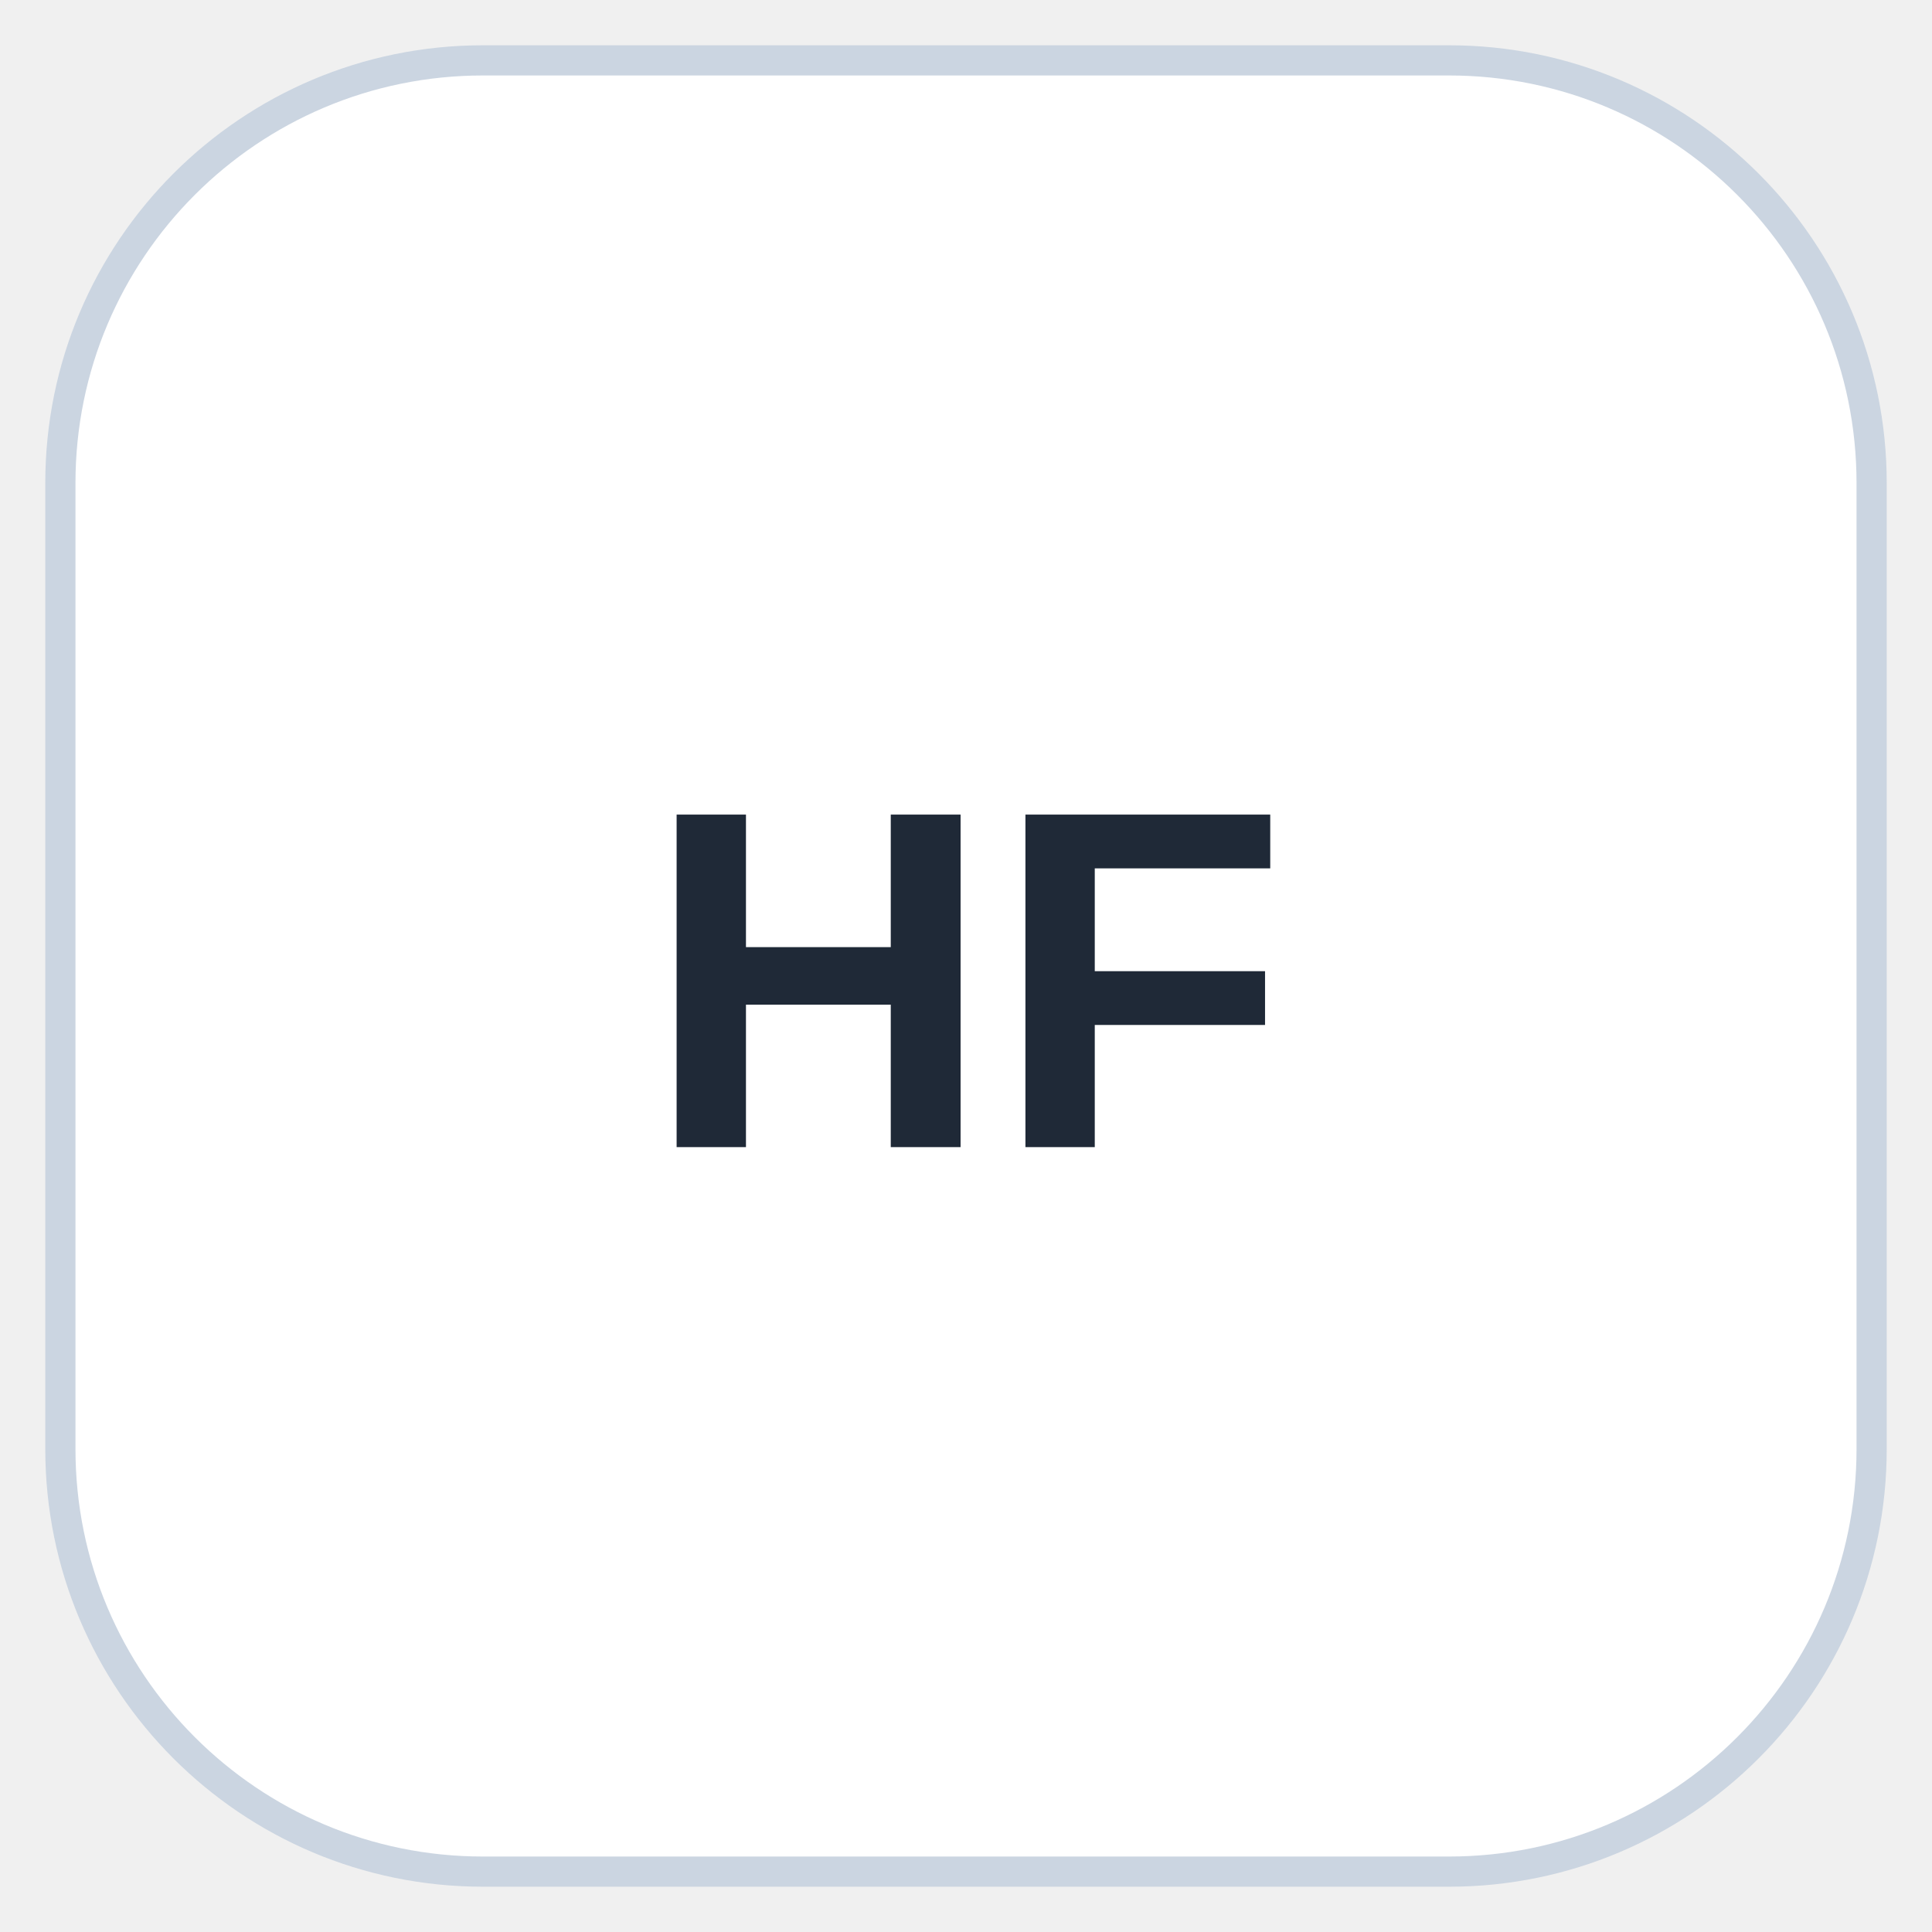
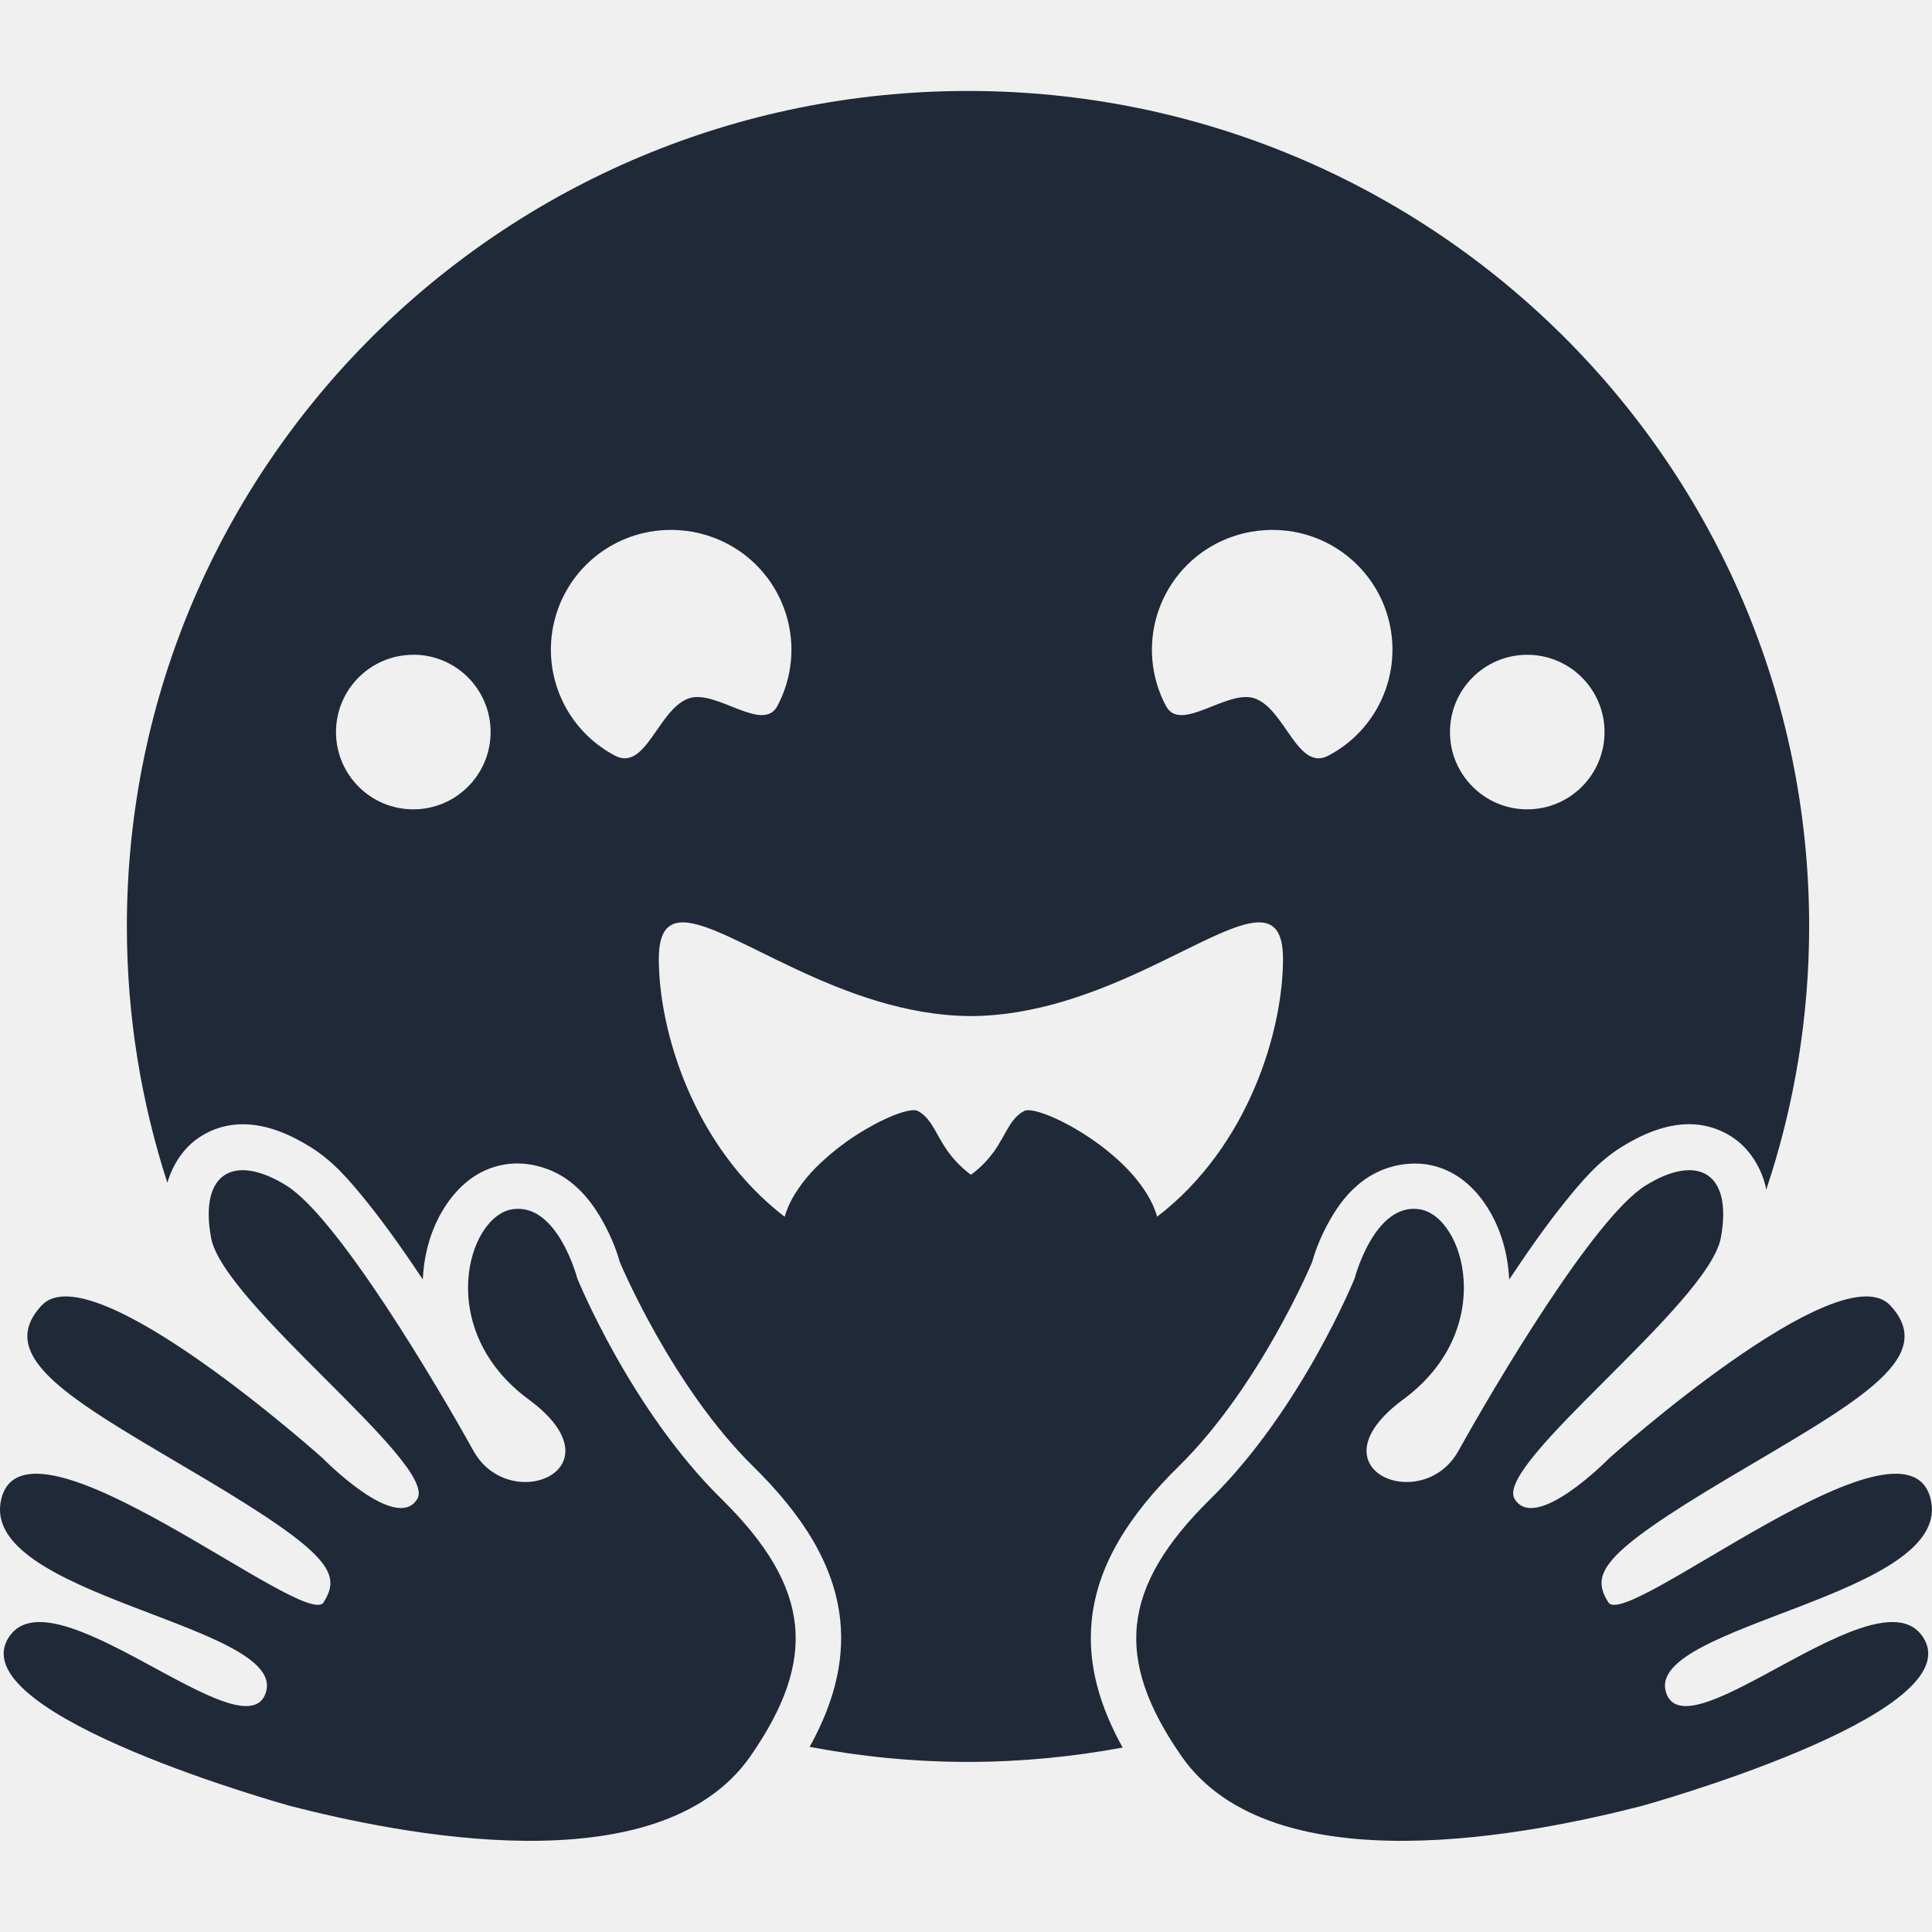
- <svg xmlns="http://www.w3.org/2000/svg" viewBox="0 0 64 64" width="64" height="64">
-   <rect x="2" y="2" width="60" height="60" rx="14" fill="#ffffff" stroke="#cbd5e1" stroke-width="1" />
-   <text x="32" y="38" font-family="Arial, Helvetica, sans-serif" font-size="16" font-weight="bold" fill="#1f2937" text-anchor="middle">HF</text>
+ <svg xmlns="http://www.w3.org/2000/svg" fill="#1f2937" role="img" viewBox="0 0 24 24">
+   <path d="M12.025 1.13c-5.77 0-10.449 4.647-10.449 10.378 0 1.112.178 2.181.503 3.185.064-.222.203-.444.416-.577a.96.96 0 0 1 .524-.15c.293 0 .584.124.84.284.278.173.48.408.71.694.226.282.458.611.684.951v-.014c.017-.324.106-.622.264-.874s.403-.487.762-.543c.3-.047.596.06.787.203s.31.313.4.467c.15.257.212.468.233.542.01.026.653 1.552 1.657 2.54.616.605 1.01 1.223 1.082 1.912.055.537-.096 1.059-.38 1.572.637.121 1.294.187 1.967.187.657 0 1.298-.063 1.921-.178-.287-.517-.44-1.041-.384-1.581.07-.69.465-1.307 1.081-1.913 1.004-.987 1.647-2.513 1.657-2.539.021-.074.083-.285.233-.542.09-.154.208-.323.4-.467a1.08 1.08 0 0 1 .787-.203c.359.056.604.29.762.543s.247.55.265.874v.015c.225-.34.457-.67.683-.952.23-.286.432-.52.71-.694.257-.16.547-.284.84-.285a.97.97 0 0 1 .524.151c.228.143.373.388.43.625l.006.04a10.3 10.3 0 0 0 .534-3.273c0-5.731-4.678-10.378-10.449-10.378M8.327 6.583a1.5 1.5 0 0 1 .713.174 1.487 1.487 0 0 1 .617 2.013c-.183.343-.762-.214-1.102-.094-.38.134-.532.914-.917.71a1.487 1.487 0 0 1 .69-2.803m7.486 0a1.487 1.487 0 0 1 .689 2.803c-.385.204-.536-.576-.916-.71-.34-.12-.92.437-1.103.094a1.487 1.487 0 0 1 .617-2.013 1.5 1.5 0 0 1 .713-.174m-10.68 1.55a.96.96 0 1 1 0 1.921.96.96 0 0 1 0-1.92m13.838 0a.96.96 0 1 1 0 1.92.96.96 0 0 1 0-1.92M8.489 11.458c.588.01 1.965 1.157 3.572 1.164 1.607-.007 2.984-1.155 3.572-1.164.196-.003.305.12.305.454 0 .886-.424 2.328-1.563 3.202-.22-.756-1.396-1.366-1.63-1.32q-.011.001-.02.006l-.044.026-.01.008-.03.024q-.018.017-.035.036l-.032.04a1 1 0 0 0-.058.09l-.014.025q-.049.088-.11.19a1 1 0 0 1-.083.116 1.2 1.2 0 0 1-.173.18q-.035.029-.075.058a1.3 1.3 0 0 1-.251-.243 1 1 0 0 1-.076-.107c-.124-.193-.177-.363-.337-.444-.034-.016-.104-.008-.2.022q-.094.03-.216.087-.06.028-.125.063l-.13.074q-.067.04-.136.086a3 3 0 0 0-.135.096 3 3 0 0 0-.26.219 2 2 0 0 0-.12.121 2 2 0 0 0-.106.128l-.002.002a2 2 0 0 0-.09.132l-.001.001a1.2 1.2 0 0 0-.105.212q-.013.036-.024.073c-1.139-.875-1.563-2.317-1.563-3.203 0-.334.109-.457.305-.454m.836 10.354c.824-1.19.766-2.082-.365-3.194-1.13-1.112-1.789-2.738-1.789-2.738s-.246-.945-.806-.858-.97 1.499.202 2.362c1.173.864-.233 1.45-.685.64-.45-.812-1.683-2.896-2.322-3.295s-1.089-.175-.938.647 2.822 2.813 2.562 3.244-1.176-.506-1.176-.506-2.866-2.567-3.49-1.898.473 1.23 2.037 2.16c1.564.932 1.686 1.178 1.464 1.53s-3.675-2.511-4-1.297c-.323 1.214 3.524 1.567 3.287 2.405-.238.839-2.71-1.587-3.216-.642-.506.946 3.49 2.056 3.522 2.064 1.29.33 4.568 1.028 5.713-.624m5.349 0c-.824-1.19-.766-2.082.365-3.194 1.13-1.112 1.789-2.738 1.789-2.738s.246-.945.806-.858.97 1.499-.202 2.362c-1.173.864.233 1.45.685.64.451-.812 1.683-2.896 2.322-3.295s1.089-.175.938.647-2.822 2.813-2.562 3.244 1.176-.506 1.176-.506 2.866-2.567 3.49-1.898-.473 1.23-2.037 2.16c-1.564.932-1.686 1.178-1.464 1.53s3.675-2.511 4-1.297c.323 1.214-3.524 1.567-3.287 2.405.238.839 2.71-1.587 3.216-.642.506.946-3.49 2.056-3.522 2.064-1.29.33-4.568 1.028-5.713-.624" />
</svg>
